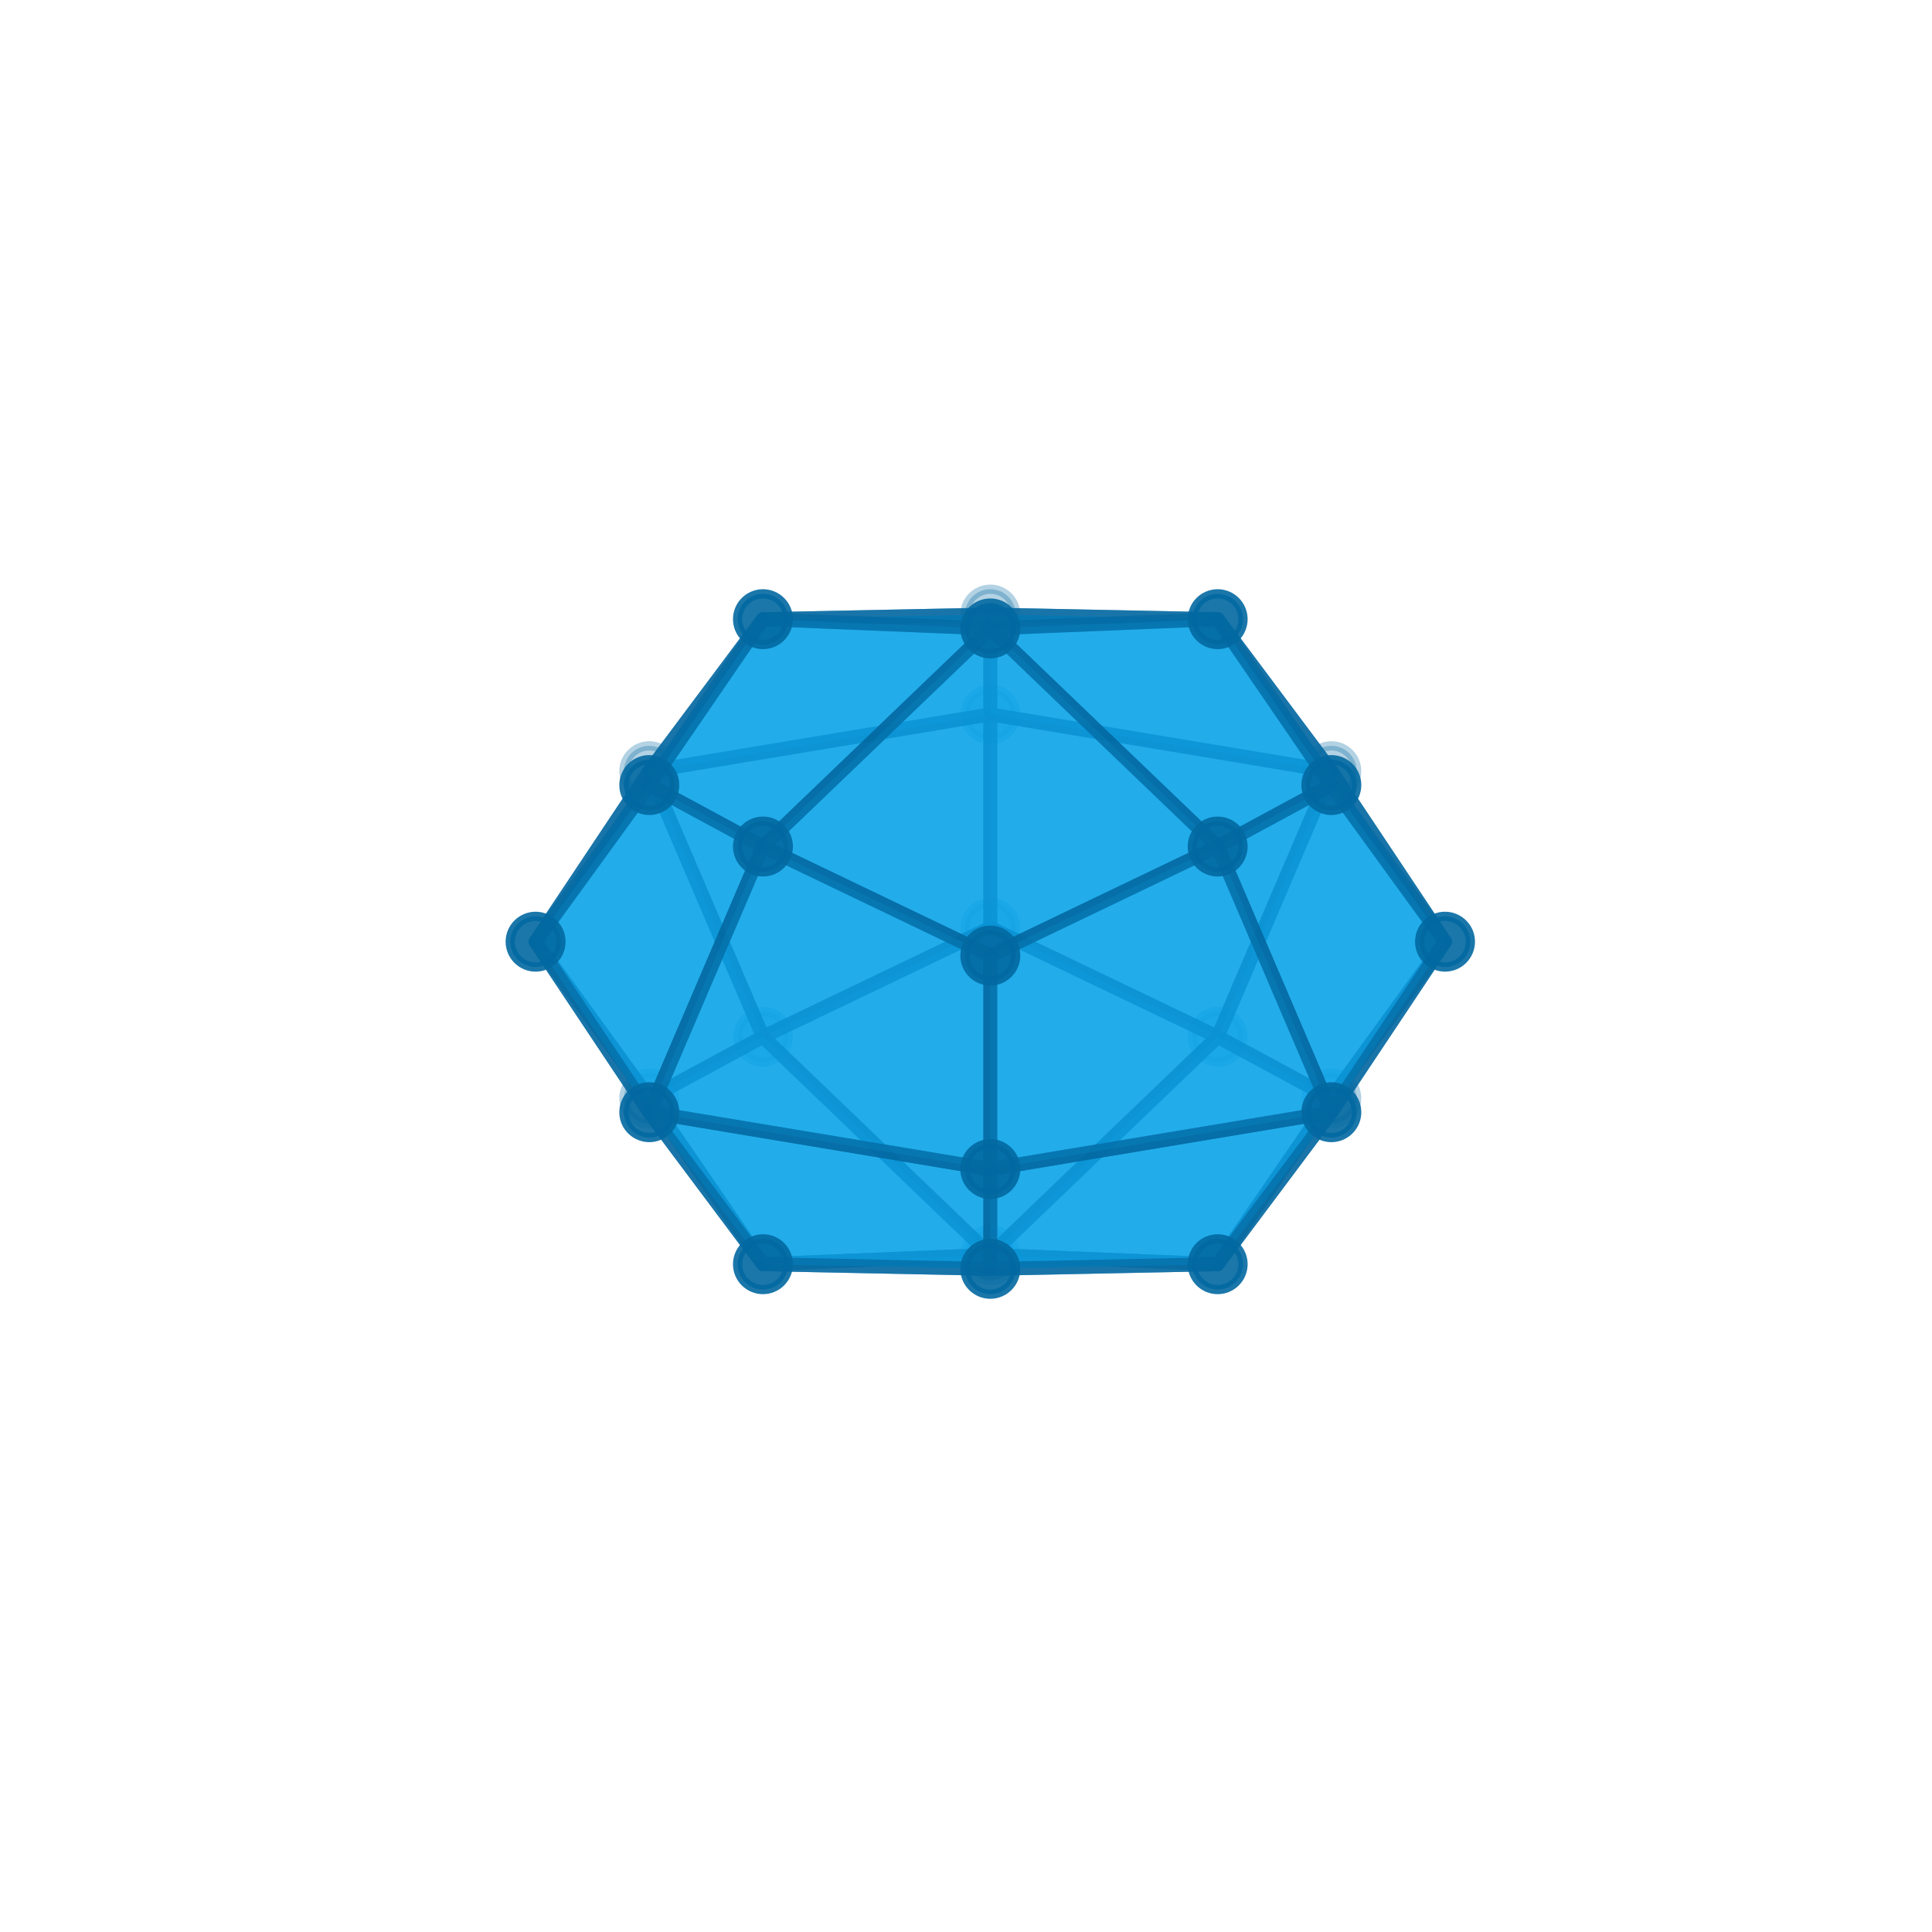
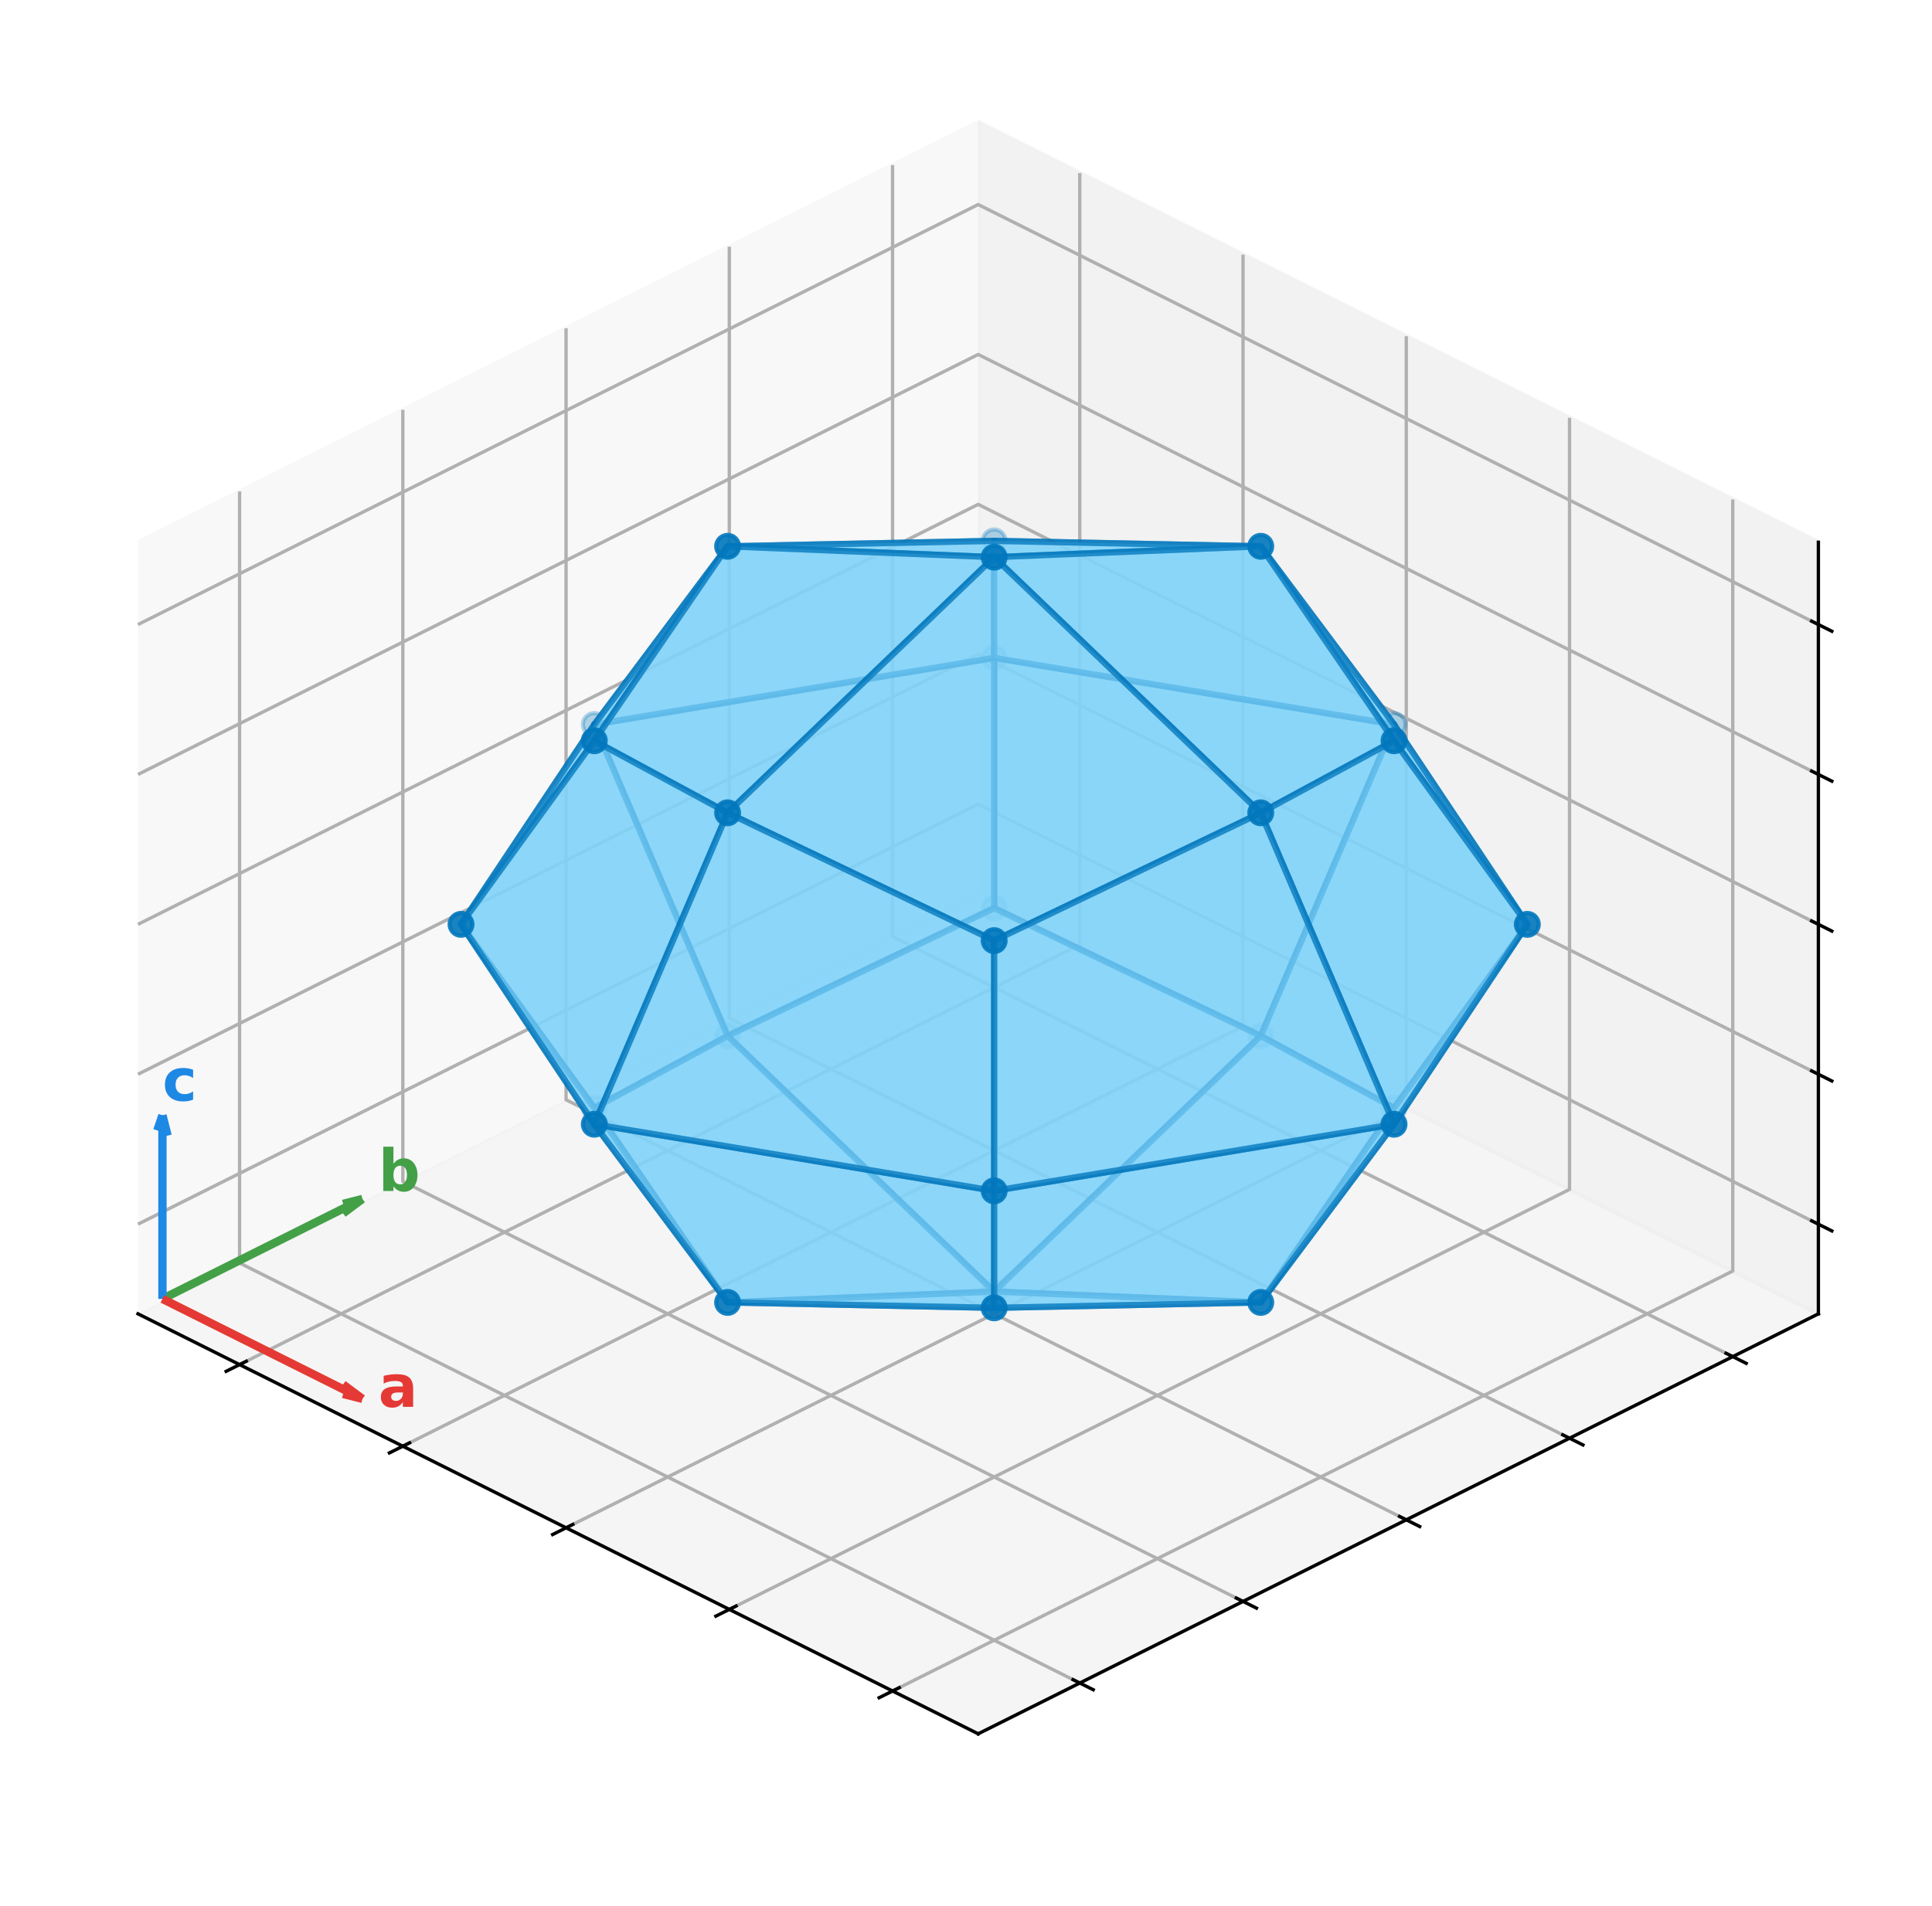
- <svg xmlns="http://www.w3.org/2000/svg" xmlns:xlink="http://www.w3.org/1999/xlink" width="208.8pt" height="208.8pt" viewBox="0 0 208.8 208.8" version="1.1">
+ <svg xmlns="http://www.w3.org/2000/svg" xmlns:xlink="http://www.w3.org/1999/xlink" width="464.059pt" height="457.92pt" viewBox="0 0 464.059 457.92" version="1.1">
  <defs>
    <style type="text/css">*{stroke-linejoin: round; stroke-linecap: butt}</style>
  </defs>
  <g id="figure_1">
    <g id="patch_1">
-       <path d="M 0 208.8  L 208.8 208.8  L 208.8 0  L 0 0  z " style="fill: #ffffff" />
+       <path d="M 0 457.92  L 464.059 457.92  L 464.059 0  L 0 0  z " style="fill: #ffffff" />
    </g>
    <g id="patch_2">
-       <path d="M 7.2 201.6  L 201.6 201.6  L 201.6 7.2  L 7.2 7.2  z " style="fill: #ffffff" />
+       <path d="M 7.2 450.72  L 450.72 450.72  L 450.72 7.2  L 7.2 7.2  z " style="fill: #ffffff" />
+     </g>
+     <g id="pane3d_1">
+       <g id="patch_3">
+         <path d="M 33.141 315.655  L 234.954 214.749  L 234.954 29.372  L 33.141 130.278  " style="fill: #f2f2f2; opacity: 0.5; stroke: #f2f2f2; stroke-linejoin: miter" />
+       </g>
+     </g>
+     <g id="pane3d_2">
+       <g id="patch_4">
+         <path d="M 234.954 214.749  L 436.766 315.655  L 436.766 130.278  L 234.954 29.372  " style="fill: #e6e6e6; opacity: 0.5; stroke: #e6e6e6; stroke-linejoin: miter" />
+       </g>
+     </g>
+     <g id="pane3d_3">
+       <g id="patch_5">
+         <path d="M 33.141 315.655  L 234.954 416.561  L 436.766 315.655  L 234.954 214.749  " style="fill: #ececec; opacity: 0.5; stroke: #ececec; stroke-linejoin: miter" />
+       </g>
+     </g>
+     <g id="grid3d_1">
+       <g id="Line3DCollection_1">
+         <path d="M 57.547 327.857  L 259.359 226.951  L 259.359 41.575  " style="fill: none; stroke: #b0b0b0; stroke-width: 0.8" />
+         <path d="M 96.758 347.463  L 298.57 246.557  L 298.57 61.18  " style="fill: none; stroke: #b0b0b0; stroke-width: 0.8" />
+         <path d="M 135.968 367.068  L 337.78 266.162  L 337.78 80.786  " style="fill: none; stroke: #b0b0b0; stroke-width: 0.8" />
+         <path d="M 175.179 386.673  L 376.991 285.767  L 376.991 100.391  " style="fill: none; stroke: #b0b0b0; stroke-width: 0.8" />
+         <path d="M 214.39 406.279  L 416.202 305.373  L 416.202 119.996  " style="fill: none; stroke: #b0b0b0; stroke-width: 0.8" />
+       </g>
+     </g>
+     <g id="grid3d_2">
+       <g id="Line3DCollection_2">
+         <path d="M 57.547 118.076  L 57.547 303.452  L 259.359 404.358  " style="fill: none; stroke: #b0b0b0; stroke-width: 0.8" />
+         <path d="M 96.758 98.47  L 96.758 283.846  L 298.57 384.753  " style="fill: none; stroke: #b0b0b0; stroke-width: 0.8" />
+         <path d="M 135.968 78.865  L 135.968 264.241  L 337.78 365.147  " style="fill: none; stroke: #b0b0b0; stroke-width: 0.8" />
+         <path d="M 175.179 59.26  L 175.179 244.636  L 376.991 345.542  " style="fill: none; stroke: #b0b0b0; stroke-width: 0.8" />
+         <path d="M 214.39 39.654  L 214.39 225.03  L 416.202 325.937  " style="fill: none; stroke: #b0b0b0; stroke-width: 0.8" />
+       </g>
+     </g>
+     <g id="grid3d_3">
+       <g id="Line3DCollection_3">
+         <path d="M 436.766 294.119  L 234.954 193.213  L 33.141 294.119  " style="fill: none; stroke: #b0b0b0; stroke-width: 0.8" />
+         <path d="M 436.766 258.102  L 234.954 157.195  L 33.141 258.102  " style="fill: none; stroke: #b0b0b0; stroke-width: 0.8" />
+         <path d="M 436.766 222.084  L 234.954 121.178  L 33.141 222.084  " style="fill: none; stroke: #b0b0b0; stroke-width: 0.8" />
+         <path d="M 436.766 186.067  L 234.954 85.161  L 33.141 186.067  " style="fill: none; stroke: #b0b0b0; stroke-width: 0.8" />
+         <path d="M 436.766 150.05  L 234.954 49.144  L 33.141 150.05  " style="fill: none; stroke: #b0b0b0; stroke-width: 0.8" />
+       </g>
+     </g>
+     <g id="axis3d_1">
+       <g id="line2d_1">
+         <path d="M 33.141 315.655  L 234.954 416.561  " style="fill: none; stroke: #000000; stroke-width: 0.8; stroke-linecap: square" />
+       </g>
+       <g id="xtick_1">
+         <g id="line2d_2">
+           <path d="M 59.162 327.05  L 54.318 329.472  " style="fill: none; stroke: #000000; stroke-width: 0.8; stroke-linecap: square" />
+         </g>
+       </g>
+       <g id="xtick_2">
+         <g id="line2d_3">
+           <path d="M 98.372 346.656  L 93.529 349.077  " style="fill: none; stroke: #000000; stroke-width: 0.8; stroke-linecap: square" />
+         </g>
+       </g>
+       <g id="xtick_3">
+         <g id="line2d_4">
+           <path d="M 137.583 366.261  L 132.739 368.683  " style="fill: none; stroke: #000000; stroke-width: 0.8; stroke-linecap: square" />
+         </g>
+       </g>
+       <g id="xtick_4">
+         <g id="line2d_5">
+           <path d="M 176.794 385.866  L 171.95 388.288  " style="fill: none; stroke: #000000; stroke-width: 0.8; stroke-linecap: square" />
+         </g>
+       </g>
+       <g id="xtick_5">
+         <g id="line2d_6">
+           <path d="M 216.004 405.472  L 211.161 407.893  " style="fill: none; stroke: #000000; stroke-width: 0.8; stroke-linecap: square" />
+         </g>
+       </g>
+     </g>
+     <g id="axis3d_2">
+       <g id="line2d_7">
+         <path d="M 436.766 315.655  L 234.954 416.561  " style="fill: none; stroke: #000000; stroke-width: 0.8; stroke-linecap: square" />
+       </g>
+       <g id="xtick_6">
+         <g id="line2d_8">
+           <path d="M 257.745 403.551  L 262.588 405.972  " style="fill: none; stroke: #000000; stroke-width: 0.8; stroke-linecap: square" />
+         </g>
+       </g>
+       <g id="xtick_7">
+         <g id="line2d_9">
+           <path d="M 296.955 383.945  L 301.799 386.367  " style="fill: none; stroke: #000000; stroke-width: 0.8; stroke-linecap: square" />
+         </g>
+       </g>
+       <g id="xtick_8">
+         <g id="line2d_10">
+           <path d="M 336.166 364.34  L 341.009 366.762  " style="fill: none; stroke: #000000; stroke-width: 0.8; stroke-linecap: square" />
+         </g>
+       </g>
+       <g id="xtick_9">
+         <g id="line2d_11">
+           <path d="M 375.377 344.735  L 380.22 347.156  " style="fill: none; stroke: #000000; stroke-width: 0.8; stroke-linecap: square" />
+         </g>
+       </g>
+       <g id="xtick_10">
+         <g id="line2d_12">
+           <path d="M 414.587 325.129  L 419.431 327.551  " style="fill: none; stroke: #000000; stroke-width: 0.8; stroke-linecap: square" />
+         </g>
+       </g>
+     </g>
+     <g id="axis3d_3">
+       <g id="line2d_13">
+         <path d="M 436.766 315.655  L 436.766 130.278  " style="fill: none; stroke: #000000; stroke-width: 0.8; stroke-linecap: square" />
+       </g>
+       <g id="xtick_11">
+         <g id="line2d_14">
+           <path d="M 435.151 293.312  L 439.995 295.733  " style="fill: none; stroke: #000000; stroke-width: 0.8; stroke-linecap: square" />
+         </g>
+       </g>
+       <g id="xtick_12">
+         <g id="line2d_15">
+           <path d="M 435.151 257.294  L 439.995 259.716  " style="fill: none; stroke: #000000; stroke-width: 0.8; stroke-linecap: square" />
+         </g>
+       </g>
+       <g id="xtick_13">
+         <g id="line2d_16">
+           <path d="M 435.151 221.277  L 439.995 223.699  " style="fill: none; stroke: #000000; stroke-width: 0.8; stroke-linecap: square" />
+         </g>
+       </g>
+       <g id="xtick_14">
+         <g id="line2d_17">
+           <path d="M 435.151 185.26  L 439.995 187.681  " style="fill: none; stroke: #000000; stroke-width: 0.8; stroke-linecap: square" />
+         </g>
+       </g>
+       <g id="xtick_15">
+         <g id="line2d_18">
+           <path d="M 435.151 149.242  L 439.995 151.664  " style="fill: none; stroke: #000000; stroke-width: 0.8; stroke-linecap: square" />
+         </g>
+       </g>
    </g>
    <g id="axes_1">
+       <g id="Line3DCollection_4">
+         <path d="M 87.042 288.061  L 39.019 312.073  " clip-path="url(#pd345ec976b)" style="fill: none; stroke: #43a047; stroke-width: 2" />
+         <path d="M 87.042 288.061  L 82.404 291.522  " clip-path="url(#pd345ec976b)" style="fill: none; stroke: #43a047; stroke-width: 2" />
+         <path d="M 87.042 288.061  L 82.404 289.239  " clip-path="url(#pd345ec976b)" style="fill: none; stroke: #43a047; stroke-width: 2" />
+       </g>
+       <g id="text_1">
+         <g style="fill: #e53935" transform="translate(90.88434 338.0052) scale(0.14 -0.14)">
+           <defs>
+             <path id="DejaVuSans-Bold-61" d="M 2106 1575  Q 1756 1575 1579 1456  Q 1403 1338 1403 1106  Q 1403 894 1545 773  Q 1688 653 1941 653  Q 2256 653 2472 879  Q 2688 1106 2688 1447  L 2688 1575  L 2106 1575  z M 3816 1997  L 3816 0  L 2688 0  L 2688 519  Q 2463 200 2181 54  Q 1900 -91 1497 -91  Q 953 -91 614 226  Q 275 544 275 1050  Q 275 1666 698 1953  Q 1122 2241 2028 2241  L 2688 2241  L 2688 2328  Q 2688 2594 2478 2717  Q 2269 2841 1825 2841  Q 1466 2841 1156 2769  Q 847 2697 581 2553  L 581 3406  Q 941 3494 1303 3539  Q 1666 3584 2028 3584  Q 2975 3584 3395 3211  Q 3816 2838 3816 1997  z " transform="scale(0.015625)" />
+           </defs>
+           <use xlink:href="#DejaVuSans-Bold-61" />
+         </g>
+       </g>
+       <g id="text_2">
+         <g style="fill: #43a047" transform="translate(90.88434 286.1403) scale(0.14 -0.14)">
+           <defs>
+             <path id="DejaVuSans-Bold-62" d="M 2400 722  Q 2759 722 2948 984  Q 3138 1247 3138 1747  Q 3138 2247 2948 2509  Q 2759 2772 2400 2772  Q 2041 2772 1848 2508  Q 1656 2244 1656 1747  Q 1656 1250 1848 986  Q 2041 722 2400 722  z M 1656 2988  Q 1888 3294 2169 3439  Q 2450 3584 2816 3584  Q 3463 3584 3878 3070  Q 4294 2556 4294 1747  Q 4294 938 3878 423  Q 3463 -91 2816 -91  Q 2450 -91 2169 54  Q 1888 200 1656 506  L 1656 0  L 538 0  L 538 4863  L 1656 4863  L 1656 2988  z " transform="scale(0.015625)" />
+           </defs>
+           <use xlink:href="#DejaVuSans-Bold-62" />
+         </g>
+       </g>
+       <g id="text_3">
+         <g style="fill: #1e88e5" transform="translate(39.01944 264.4318) scale(0.14 -0.14)">
+           <defs>
+             <path id="DejaVuSans-Bold-63" d="M 3366 3391  L 3366 2478  Q 3138 2634 2908 2709  Q 2678 2784 2431 2784  Q 1963 2784 1702 2511  Q 1441 2238 1441 1747  Q 1441 1256 1702 982  Q 1963 709 2431 709  Q 2694 709 2930 787  Q 3166 866 3366 1019  L 3366 103  Q 3103 6 2833 -42  Q 2563 -91 2291 -91  Q 1344 -91 809 395  Q 275 881 275 1747  Q 275 2613 809 3098  Q 1344 3584 2291 3584  Q 2566 3584 2833 3536  Q 3100 3488 3366 3391  z " transform="scale(0.015625)" />
+           </defs>
+           <use xlink:href="#DejaVuSans-Bold-63" />
+         </g>
+       </g>
+       <g id="Line3DCollection_5">
+         <path d="M 39.019 267.961  L 39.019 312.073  " clip-path="url(#pd345ec976b)" style="fill: none; stroke: #1e88e5; stroke-width: 2" />
+         <path d="M 39.019 267.961  L 37.777 271.6  " clip-path="url(#pd345ec976b)" style="fill: none; stroke: #1e88e5; stroke-width: 2" />
+         <path d="M 39.019 267.961  L 40.262 272.843  " clip-path="url(#pd345ec976b)" style="fill: none; stroke: #1e88e5; stroke-width: 2" />
+       </g>
      <g id="Path3DCollection_1">
        <defs>
-           <path id="C0_0_d2b2e48fdd" d="M 0 2.739  C 0.726 2.739 1.423 2.45 1.936 1.936  C 2.45 1.423 2.739 0.726 2.739 -0  C 2.739 -0.726 2.45 -1.423 1.936 -1.936  C 1.423 -2.45 0.726 -2.739 0 -2.739  C -0.726 -2.739 -1.423 -2.45 -1.936 -1.936  C -2.45 -1.423 -2.739 -0.726 -2.739 0  C -2.739 0.726 -2.45 1.423 -1.936 1.936  C -1.423 2.45 -0.726 2.739 0 2.739  z " />
+           <path id="C0_0_b1616b08b6" d="M 0 2.739  C 0.726 2.739 1.423 2.45 1.936 1.936  C 2.45 1.423 2.739 0.726 2.739 -0  C 2.739 -0.726 2.45 -1.423 1.936 -1.936  C 1.423 -2.45 0.726 -2.739 0 -2.739  C -0.726 -2.739 -1.423 -2.45 -1.936 -1.936  C -2.45 -1.423 -2.739 -0.726 -2.739 0  C -2.739 0.726 -2.45 1.423 -1.936 1.936  C -1.423 2.45 -0.726 2.739 0 2.739  z " />
        </defs>
-         <g clip-path="url(#pb81b22e1a6)">
-           <use xlink:href="#C0_0_d2b2e48fdd" x="107.027" y="77.202" style="fill: #0369a1; fill-opacity: 0.3; stroke: #0369a1; stroke-opacity: 0.3" />
-         </g>
-         <g clip-path="url(#pb81b22e1a6)">
-           <use xlink:href="#C0_0_d2b2e48fdd" x="107.027" y="100.272" style="fill: #0369a1; fill-opacity: 0.3; stroke: #0369a1; stroke-opacity: 0.3" />
-         </g>
-         <g clip-path="url(#pb81b22e1a6)">
-           <use xlink:href="#C0_0_d2b2e48fdd" x="131.598" y="112.057" style="fill: #0369a1; fill-opacity: 0.3; stroke: #0369a1; stroke-opacity: 0.3" />
-         </g>
-         <g clip-path="url(#pb81b22e1a6)">
-           <use xlink:href="#C0_0_d2b2e48fdd" x="82.456" y="112.057" style="fill: #0369a1; fill-opacity: 0.3; stroke: #0369a1; stroke-opacity: 0.3" />
-         </g>
-         <g clip-path="url(#pb81b22e1a6)">
-           <use xlink:href="#C0_0_d2b2e48fdd" x="143.884" y="83.345" style="fill: #0369a1; fill-opacity: 0.3; stroke: #0369a1; stroke-opacity: 0.3" />
-         </g>
-         <g clip-path="url(#pb81b22e1a6)">
-           <use xlink:href="#C0_0_d2b2e48fdd" x="70.17" y="83.345" style="fill: #0369a1; fill-opacity: 0.3; stroke: #0369a1; stroke-opacity: 0.3" />
-         </g>
-         <g clip-path="url(#pb81b22e1a6)">
-           <use xlink:href="#C0_0_d2b2e48fdd" x="107.027" y="66.417" style="fill: #0369a1; fill-opacity: 0.3; stroke: #0369a1; stroke-opacity: 0.3" />
-         </g>
-         <g clip-path="url(#pb81b22e1a6)">
-           <use xlink:href="#C0_0_d2b2e48fdd" x="107.027" y="135.628" style="fill: #0369a1; fill-opacity: 0.3; stroke: #0369a1; stroke-opacity: 0.3" />
-         </g>
-         <g clip-path="url(#pb81b22e1a6)">
-           <use xlink:href="#C0_0_d2b2e48fdd" x="143.884" y="118.701" style="fill: #0369a1; fill-opacity: 0.3; stroke: #0369a1; stroke-opacity: 0.3" />
-         </g>
-         <g clip-path="url(#pb81b22e1a6)">
-           <use xlink:href="#C0_0_d2b2e48fdd" x="70.17" y="118.701" style="fill: #0369a1; fill-opacity: 0.3; stroke: #0369a1; stroke-opacity: 0.3" />
-         </g>
+         <g clip-path="url(#pd345ec976b)">
+           <use xlink:href="#C0_0_b1616b08b6" x="238.795" y="158.054" style="fill: #0277bd; fill-opacity: 0.3; stroke: #0277bd; stroke-opacity: 0.3" />
+         </g>
+         <g clip-path="url(#pd345ec976b)">
+           <use xlink:href="#C0_0_b1616b08b6" x="238.795" y="218.173" style="fill: #0277bd; fill-opacity: 0.3; stroke: #0277bd; stroke-opacity: 0.3" />
+         </g>
+         <g clip-path="url(#pd345ec976b)">
+           <use xlink:href="#C0_0_b1616b08b6" x="302.826" y="248.885" style="fill: #0277bd; fill-opacity: 0.3; stroke: #0277bd; stroke-opacity: 0.3" />
+         </g>
+         <g clip-path="url(#pd345ec976b)">
+           <use xlink:href="#C0_0_b1616b08b6" x="174.765" y="248.885" style="fill: #0277bd; fill-opacity: 0.3; stroke: #0277bd; stroke-opacity: 0.3" />
+         </g>
+         <g clip-path="url(#pd345ec976b)">
+           <use xlink:href="#C0_0_b1616b08b6" x="334.841" y="174.061" style="fill: #0277bd; fill-opacity: 0.3; stroke: #0277bd; stroke-opacity: 0.3" />
+         </g>
+         <g clip-path="url(#pd345ec976b)">
+           <use xlink:href="#C0_0_b1616b08b6" x="142.749" y="174.061" style="fill: #0277bd; fill-opacity: 0.3; stroke: #0277bd; stroke-opacity: 0.3" />
+         </g>
+         <g clip-path="url(#pd345ec976b)">
+           <use xlink:href="#C0_0_b1616b08b6" x="238.795" y="129.949" style="fill: #0277bd; fill-opacity: 0.3; stroke: #0277bd; stroke-opacity: 0.3" />
+         </g>
+         <g clip-path="url(#pd345ec976b)">
+           <use xlink:href="#C0_0_b1616b08b6" x="238.795" y="310.308" style="fill: #0277bd; fill-opacity: 0.3; stroke: #0277bd; stroke-opacity: 0.3" />
+         </g>
+         <g clip-path="url(#pd345ec976b)">
+           <use xlink:href="#C0_0_b1616b08b6" x="334.841" y="266.196" style="fill: #0277bd; fill-opacity: 0.3; stroke: #0277bd; stroke-opacity: 0.3" />
+         </g>
+         <g clip-path="url(#pd345ec976b)">
+           <use xlink:href="#C0_0_b1616b08b6" x="142.749" y="266.196" style="fill: #0277bd; fill-opacity: 0.3; stroke: #0277bd; stroke-opacity: 0.3" />
+         </g>
+       </g>
+       <g id="Line3DCollection_6">
+         <path d="M 87.042 336.084  L 39.019 312.073  " clip-path="url(#pd345ec976b)" style="fill: none; stroke: #e53935; stroke-width: 2" />
+         <path d="M 87.042 336.084  L 82.404 334.907  " clip-path="url(#pd345ec976b)" style="fill: none; stroke: #e53935; stroke-width: 2" />
+         <path d="M 87.042 336.084  L 82.404 332.623  " clip-path="url(#pd345ec976b)" style="fill: none; stroke: #e53935; stroke-width: 2" />
      </g>
      <g id="Poly3DCollection_1">
-         <path d="M 107.027 77.202  L 107.027 100.272  L 82.456 112.057  L 70.17 83.345  z " clip-path="url(#pb81b22e1a6)" style="fill: #0ea5e9; fill-opacity: 0.7; stroke: #0369a1; stroke-opacity: 0.7; stroke-width: 1.5" />
-         <path d="M 143.884 83.345  L 131.598 112.057  L 107.027 100.272  L 107.027 77.202  z " clip-path="url(#pb81b22e1a6)" style="fill: #0ea5e9; fill-opacity: 0.7; stroke: #0369a1; stroke-opacity: 0.7; stroke-width: 1.5" />
-         <path d="M 107.027 135.628  L 82.456 112.057  L 107.027 100.272  L 131.598 112.057  z " clip-path="url(#pb81b22e1a6)" style="fill: #0ea5e9; fill-opacity: 0.7; stroke: #0369a1; stroke-opacity: 0.7; stroke-width: 1.5" />
-         <path d="M 107.027 66.417  L 107.027 77.202  L 70.17 83.345  L 82.456 66.917  z " clip-path="url(#pb81b22e1a6)" style="fill: #0ea5e9; fill-opacity: 0.7; stroke: #0369a1; stroke-opacity: 0.7; stroke-width: 1.5" />
-         <path d="M 143.884 83.345  L 107.027 77.202  L 107.027 66.417  L 131.598 66.917  z " clip-path="url(#pb81b22e1a6)" style="fill: #0ea5e9; fill-opacity: 0.7; stroke: #0369a1; stroke-opacity: 0.7; stroke-width: 1.5" />
-         <path d="M 70.17 83.345  L 82.456 112.057  L 70.17 118.701  L 57.884 101.773  z " clip-path="url(#pb81b22e1a6)" style="fill: #0ea5e9; fill-opacity: 0.7; stroke: #0369a1; stroke-opacity: 0.7; stroke-width: 1.5" />
-         <path d="M 156.17 101.773  L 143.884 118.701  L 131.598 112.057  L 143.884 83.345  z " clip-path="url(#pb81b22e1a6)" style="fill: #0ea5e9; fill-opacity: 0.7; stroke: #0369a1; stroke-opacity: 0.7; stroke-width: 1.5" />
-         <path d="M 82.456 136.629  L 70.17 118.701  L 82.456 112.057  L 107.027 135.628  z " clip-path="url(#pb81b22e1a6)" style="fill: #0ea5e9; fill-opacity: 0.7; stroke: #0369a1; stroke-opacity: 0.7; stroke-width: 1.5" />
-         <path d="M 143.884 118.701  L 131.598 136.629  L 107.027 135.628  L 131.598 112.057  z " clip-path="url(#pb81b22e1a6)" style="fill: #0ea5e9; fill-opacity: 0.7; stroke: #0369a1; stroke-opacity: 0.7; stroke-width: 1.5" />
-         <path d="M 82.456 66.917  L 70.17 83.345  L 57.884 101.773  L 70.17 84.845  z " clip-path="url(#pb81b22e1a6)" style="fill: #0ea5e9; fill-opacity: 0.7; stroke: #0369a1; stroke-opacity: 0.7; stroke-width: 1.5" />
-         <path d="M 143.884 84.845  L 156.17 101.773  L 143.884 83.345  L 131.598 66.917  z " clip-path="url(#pb81b22e1a6)" style="fill: #0ea5e9; fill-opacity: 0.7; stroke: #0369a1; stroke-opacity: 0.7; stroke-width: 1.5" />
-         <path d="M 131.598 66.917  L 107.027 66.417  L 82.456 66.917  L 107.027 67.918  z " clip-path="url(#pb81b22e1a6)" style="fill: #0ea5e9; fill-opacity: 0.7; stroke: #0369a1; stroke-opacity: 0.7; stroke-width: 1.5" />
-         <path d="M 107.027 137.129  L 82.456 136.629  L 107.027 135.628  L 131.598 136.629  z " clip-path="url(#pb81b22e1a6)" style="fill: #0ea5e9; fill-opacity: 0.7; stroke: #0369a1; stroke-opacity: 0.7; stroke-width: 1.5" />
-         <path d="M 143.884 120.201  L 131.598 136.629  L 143.884 118.701  L 156.17 101.773  z " clip-path="url(#pb81b22e1a6)" style="fill: #0ea5e9; fill-opacity: 0.7; stroke: #0369a1; stroke-opacity: 0.7; stroke-width: 1.5" />
-         <path d="M 82.456 136.629  L 70.17 120.201  L 57.884 101.773  L 70.17 118.701  z " clip-path="url(#pb81b22e1a6)" style="fill: #0ea5e9; fill-opacity: 0.7; stroke: #0369a1; stroke-opacity: 0.7; stroke-width: 1.5" />
-         <path d="M 107.027 67.918  L 82.456 66.917  L 70.17 84.845  L 82.456 91.488  z " clip-path="url(#pb81b22e1a6)" style="fill: #0ea5e9; fill-opacity: 0.7; stroke: #0369a1; stroke-opacity: 0.7; stroke-width: 1.5" />
-         <path d="M 131.598 66.917  L 107.027 67.918  L 131.598 91.488  L 143.884 84.845  z " clip-path="url(#pb81b22e1a6)" style="fill: #0ea5e9; fill-opacity: 0.7; stroke: #0369a1; stroke-opacity: 0.7; stroke-width: 1.5" />
-         <path d="M 70.17 120.201  L 82.456 91.488  L 70.17 84.845  L 57.884 101.773  z " clip-path="url(#pb81b22e1a6)" style="fill: #0ea5e9; fill-opacity: 0.7; stroke: #0369a1; stroke-opacity: 0.7; stroke-width: 1.5" />
-         <path d="M 131.598 91.488  L 143.884 120.201  L 156.17 101.773  L 143.884 84.845  z " clip-path="url(#pb81b22e1a6)" style="fill: #0ea5e9; fill-opacity: 0.7; stroke: #0369a1; stroke-opacity: 0.7; stroke-width: 1.5" />
-         <path d="M 82.456 136.629  L 107.027 137.129  L 107.027 126.344  L 70.17 120.201  z " clip-path="url(#pb81b22e1a6)" style="fill: #0ea5e9; fill-opacity: 0.7; stroke: #0369a1; stroke-opacity: 0.7; stroke-width: 1.5" />
-         <path d="M 143.884 120.201  L 107.027 126.344  L 107.027 137.129  L 131.598 136.629  z " clip-path="url(#pb81b22e1a6)" style="fill: #0ea5e9; fill-opacity: 0.7; stroke: #0369a1; stroke-opacity: 0.7; stroke-width: 1.5" />
-         <path d="M 107.027 67.918  L 82.456 91.488  L 107.027 103.274  L 131.598 91.488  z " clip-path="url(#pb81b22e1a6)" style="fill: #0ea5e9; fill-opacity: 0.7; stroke: #0369a1; stroke-opacity: 0.7; stroke-width: 1.5" />
-         <path d="M 107.027 126.344  L 107.027 103.274  L 82.456 91.488  L 70.17 120.201  z " clip-path="url(#pb81b22e1a6)" style="fill: #0ea5e9; fill-opacity: 0.7; stroke: #0369a1; stroke-opacity: 0.7; stroke-width: 1.5" />
-         <path d="M 131.598 91.488  L 107.027 103.274  L 107.027 126.344  L 143.884 120.201  z " clip-path="url(#pb81b22e1a6)" style="fill: #0ea5e9; fill-opacity: 0.7; stroke: #0369a1; stroke-opacity: 0.7; stroke-width: 1.5" />
+         <path d="M 334.841 174.061  L 302.826 248.885  L 238.795 218.173  L 238.795 158.054  z " clip-path="url(#pd345ec976b)" style="fill: #81d4fa; fill-opacity: 0.7; stroke: #0277bd; stroke-opacity: 0.7; stroke-width: 1.5" />
+         <path d="M 238.795 158.054  L 238.795 218.173  L 174.765 248.885  L 142.749 174.061  z " clip-path="url(#pd345ec976b)" style="fill: #81d4fa; fill-opacity: 0.7; stroke: #0277bd; stroke-opacity: 0.7; stroke-width: 1.5" />
+         <path d="M 238.795 310.308  L 174.765 248.885  L 238.795 218.173  L 302.826 248.885  z " clip-path="url(#pd345ec976b)" style="fill: #81d4fa; fill-opacity: 0.7; stroke: #0277bd; stroke-opacity: 0.7; stroke-width: 1.5" />
+         <path d="M 238.795 129.949  L 238.795 158.054  L 142.749 174.061  L 174.765 131.253  z " clip-path="url(#pd345ec976b)" style="fill: #81d4fa; fill-opacity: 0.7; stroke: #0277bd; stroke-opacity: 0.7; stroke-width: 1.5" />
+         <path d="M 334.841 174.061  L 238.795 158.054  L 238.795 129.949  L 302.826 131.253  z " clip-path="url(#pd345ec976b)" style="fill: #81d4fa; fill-opacity: 0.7; stroke: #0277bd; stroke-opacity: 0.7; stroke-width: 1.5" />
+         <path d="M 142.749 174.061  L 174.765 248.885  L 142.749 266.196  L 110.734 222.084  z " clip-path="url(#pd345ec976b)" style="fill: #81d4fa; fill-opacity: 0.7; stroke: #0277bd; stroke-opacity: 0.7; stroke-width: 1.5" />
+         <path d="M 366.857 222.084  L 334.841 266.196  L 302.826 248.885  L 334.841 174.061  z " clip-path="url(#pd345ec976b)" style="fill: #81d4fa; fill-opacity: 0.7; stroke: #0277bd; stroke-opacity: 0.7; stroke-width: 1.5" />
+         <path d="M 174.765 312.916  L 142.749 266.196  L 174.765 248.885  L 238.795 310.308  z " clip-path="url(#pd345ec976b)" style="fill: #81d4fa; fill-opacity: 0.7; stroke: #0277bd; stroke-opacity: 0.7; stroke-width: 1.5" />
+         <path d="M 334.841 266.196  L 302.826 312.916  L 238.795 310.308  L 302.826 248.885  z " clip-path="url(#pd345ec976b)" style="fill: #81d4fa; fill-opacity: 0.7; stroke: #0277bd; stroke-opacity: 0.7; stroke-width: 1.5" />
+         <path d="M 174.765 131.253  L 142.749 174.061  L 110.734 222.084  L 142.749 177.972  z " clip-path="url(#pd345ec976b)" style="fill: #81d4fa; fill-opacity: 0.7; stroke: #0277bd; stroke-opacity: 0.7; stroke-width: 1.5" />
+         <path d="M 334.841 177.972  L 366.857 222.084  L 334.841 174.061  L 302.826 131.253  z " clip-path="url(#pd345ec976b)" style="fill: #81d4fa; fill-opacity: 0.7; stroke: #0277bd; stroke-opacity: 0.7; stroke-width: 1.5" />
+         <path d="M 302.826 131.253  L 238.795 129.949  L 174.765 131.253  L 238.795 133.86  z " clip-path="url(#pd345ec976b)" style="fill: #81d4fa; fill-opacity: 0.7; stroke: #0277bd; stroke-opacity: 0.7; stroke-width: 1.5" />
+         <path d="M 238.795 314.219  L 174.765 312.916  L 238.795 310.308  L 302.826 312.916  z " clip-path="url(#pd345ec976b)" style="fill: #81d4fa; fill-opacity: 0.7; stroke: #0277bd; stroke-opacity: 0.7; stroke-width: 1.5" />
+         <path d="M 334.841 270.107  L 302.826 312.916  L 334.841 266.196  L 366.857 222.084  z " clip-path="url(#pd345ec976b)" style="fill: #81d4fa; fill-opacity: 0.7; stroke: #0277bd; stroke-opacity: 0.7; stroke-width: 1.5" />
+         <path d="M 174.765 312.916  L 142.749 270.107  L 110.734 222.084  L 142.749 266.196  z " clip-path="url(#pd345ec976b)" style="fill: #81d4fa; fill-opacity: 0.7; stroke: #0277bd; stroke-opacity: 0.7; stroke-width: 1.5" />
+         <path d="M 238.795 133.86  L 174.765 131.253  L 142.749 177.972  L 174.765 195.284  z " clip-path="url(#pd345ec976b)" style="fill: #81d4fa; fill-opacity: 0.7; stroke: #0277bd; stroke-opacity: 0.7; stroke-width: 1.5" />
+         <path d="M 302.826 131.253  L 238.795 133.86  L 302.826 195.284  L 334.841 177.972  z " clip-path="url(#pd345ec976b)" style="fill: #81d4fa; fill-opacity: 0.7; stroke: #0277bd; stroke-opacity: 0.7; stroke-width: 1.5" />
+         <path d="M 142.749 270.107  L 174.765 195.284  L 142.749 177.972  L 110.734 222.084  z " clip-path="url(#pd345ec976b)" style="fill: #81d4fa; fill-opacity: 0.7; stroke: #0277bd; stroke-opacity: 0.7; stroke-width: 1.5" />
+         <path d="M 302.826 195.284  L 334.841 270.107  L 366.857 222.084  L 334.841 177.972  z " clip-path="url(#pd345ec976b)" style="fill: #81d4fa; fill-opacity: 0.7; stroke: #0277bd; stroke-opacity: 0.7; stroke-width: 1.5" />
+         <path d="M 174.765 312.916  L 238.795 314.219  L 238.795 286.115  L 142.749 270.107  z " clip-path="url(#pd345ec976b)" style="fill: #81d4fa; fill-opacity: 0.7; stroke: #0277bd; stroke-opacity: 0.7; stroke-width: 1.5" />
+         <path d="M 334.841 270.107  L 238.795 286.115  L 238.795 314.219  L 302.826 312.916  z " clip-path="url(#pd345ec976b)" style="fill: #81d4fa; fill-opacity: 0.7; stroke: #0277bd; stroke-opacity: 0.7; stroke-width: 1.5" />
+         <path d="M 238.795 133.86  L 174.765 195.284  L 238.795 225.995  L 302.826 195.284  z " clip-path="url(#pd345ec976b)" style="fill: #81d4fa; fill-opacity: 0.7; stroke: #0277bd; stroke-opacity: 0.7; stroke-width: 1.5" />
+         <path d="M 238.795 286.115  L 238.795 225.995  L 174.765 195.284  L 142.749 270.107  z " clip-path="url(#pd345ec976b)" style="fill: #81d4fa; fill-opacity: 0.7; stroke: #0277bd; stroke-opacity: 0.7; stroke-width: 1.5" />
+         <path d="M 302.826 195.284  L 238.795 225.995  L 238.795 286.115  L 334.841 270.107  z " clip-path="url(#pd345ec976b)" style="fill: #81d4fa; fill-opacity: 0.7; stroke: #0277bd; stroke-opacity: 0.7; stroke-width: 1.5" />
      </g>
      <g id="Path3DCollection_2">
        <defs>
-           <path id="C1_0_a85debf17f" d="M 0 2.739  C 0.726 2.739 1.423 2.45 1.936 1.936  C 2.45 1.423 2.739 0.726 2.739 -0  C 2.739 -0.726 2.45 -1.423 1.936 -1.936  C 1.423 -2.45 0.726 -2.739 0 -2.739  C -0.726 -2.739 -1.423 -2.45 -1.936 -1.936  C -2.45 -1.423 -2.739 -0.726 -2.739 0  C -2.739 0.726 -2.45 1.423 -1.936 1.936  C -1.423 2.45 -0.726 2.739 0 2.739  z " />
+           <path id="C1_0_2c1bdaf9ab" d="M 0 2.739  C 0.726 2.739 1.423 2.45 1.936 1.936  C 2.45 1.423 2.739 0.726 2.739 -0  C 2.739 -0.726 2.45 -1.423 1.936 -1.936  C 1.423 -2.45 0.726 -2.739 0 -2.739  C -0.726 -2.739 -1.423 -2.45 -1.936 -1.936  C -2.45 -1.423 -2.739 -0.726 -2.739 0  C -2.739 0.726 -2.45 1.423 -1.936 1.936  C -1.423 2.45 -0.726 2.739 0 2.739  z " />
        </defs>
-         <g clip-path="url(#pb81b22e1a6)">
-           <use xlink:href="#C1_0_a85debf17f" x="131.598" y="66.917" style="fill: #0369a1; fill-opacity: 0.9; stroke: #0369a1; stroke-opacity: 0.9" />
-         </g>
-         <g clip-path="url(#pb81b22e1a6)">
-           <use xlink:href="#C1_0_a85debf17f" x="82.456" y="66.917" style="fill: #0369a1; fill-opacity: 0.9; stroke: #0369a1; stroke-opacity: 0.9" />
-         </g>
-         <g clip-path="url(#pb81b22e1a6)">
-           <use xlink:href="#C1_0_a85debf17f" x="156.17" y="101.773" style="fill: #0369a1; fill-opacity: 0.9; stroke: #0369a1; stroke-opacity: 0.9" />
-         </g>
-         <g clip-path="url(#pb81b22e1a6)">
-           <use xlink:href="#C1_0_a85debf17f" x="57.884" y="101.773" style="fill: #0369a1; fill-opacity: 0.9; stroke: #0369a1; stroke-opacity: 0.9" />
-         </g>
-         <g clip-path="url(#pb81b22e1a6)">
-           <use xlink:href="#C1_0_a85debf17f" x="131.598" y="136.629" style="fill: #0369a1; fill-opacity: 0.9; stroke: #0369a1; stroke-opacity: 0.9" />
-         </g>
-         <g clip-path="url(#pb81b22e1a6)">
-           <use xlink:href="#C1_0_a85debf17f" x="82.456" y="136.629" style="fill: #0369a1; fill-opacity: 0.9; stroke: #0369a1; stroke-opacity: 0.9" />
-         </g>
-         <g clip-path="url(#pb81b22e1a6)">
-           <use xlink:href="#C1_0_a85debf17f" x="143.884" y="84.845" style="fill: #0369a1; fill-opacity: 0.9; stroke: #0369a1; stroke-opacity: 0.9" />
-         </g>
-         <g clip-path="url(#pb81b22e1a6)">
-           <use xlink:href="#C1_0_a85debf17f" x="70.17" y="84.845" style="fill: #0369a1; fill-opacity: 0.9; stroke: #0369a1; stroke-opacity: 0.9" />
-         </g>
-         <g clip-path="url(#pb81b22e1a6)">
-           <use xlink:href="#C1_0_a85debf17f" x="107.027" y="67.918" style="fill: #0369a1; fill-opacity: 0.9; stroke: #0369a1; stroke-opacity: 0.9" />
-         </g>
-         <g clip-path="url(#pb81b22e1a6)">
-           <use xlink:href="#C1_0_a85debf17f" x="107.027" y="137.129" style="fill: #0369a1; fill-opacity: 0.9; stroke: #0369a1; stroke-opacity: 0.9" />
-         </g>
-         <g clip-path="url(#pb81b22e1a6)">
-           <use xlink:href="#C1_0_a85debf17f" x="143.884" y="120.201" style="fill: #0369a1; fill-opacity: 0.9; stroke: #0369a1; stroke-opacity: 0.9" />
-         </g>
-         <g clip-path="url(#pb81b22e1a6)">
-           <use xlink:href="#C1_0_a85debf17f" x="70.17" y="120.201" style="fill: #0369a1; fill-opacity: 0.9; stroke: #0369a1; stroke-opacity: 0.9" />
-         </g>
-         <g clip-path="url(#pb81b22e1a6)">
-           <use xlink:href="#C1_0_a85debf17f" x="131.598" y="91.488" style="fill: #0369a1; fill-opacity: 0.9; stroke: #0369a1; stroke-opacity: 0.9" />
-         </g>
-         <g clip-path="url(#pb81b22e1a6)">
-           <use xlink:href="#C1_0_a85debf17f" x="82.456" y="91.488" style="fill: #0369a1; fill-opacity: 0.9; stroke: #0369a1; stroke-opacity: 0.9" />
-         </g>
-         <g clip-path="url(#pb81b22e1a6)">
-           <use xlink:href="#C1_0_a85debf17f" x="107.027" y="103.274" style="fill: #0369a1; fill-opacity: 0.9; stroke: #0369a1; stroke-opacity: 0.9" />
-         </g>
-         <g clip-path="url(#pb81b22e1a6)">
-           <use xlink:href="#C1_0_a85debf17f" x="107.027" y="126.344" style="fill: #0369a1; fill-opacity: 0.9; stroke: #0369a1; stroke-opacity: 0.9" />
+         <g clip-path="url(#pd345ec976b)">
+           <use xlink:href="#C1_0_2c1bdaf9ab" x="302.826" y="131.253" style="fill: #0277bd; fill-opacity: 0.9; stroke: #0277bd; stroke-opacity: 0.9" />
+         </g>
+         <g clip-path="url(#pd345ec976b)">
+           <use xlink:href="#C1_0_2c1bdaf9ab" x="174.765" y="131.253" style="fill: #0277bd; fill-opacity: 0.9; stroke: #0277bd; stroke-opacity: 0.9" />
+         </g>
+         <g clip-path="url(#pd345ec976b)">
+           <use xlink:href="#C1_0_2c1bdaf9ab" x="366.857" y="222.084" style="fill: #0277bd; fill-opacity: 0.9; stroke: #0277bd; stroke-opacity: 0.9" />
+         </g>
+         <g clip-path="url(#pd345ec976b)">
+           <use xlink:href="#C1_0_2c1bdaf9ab" x="110.734" y="222.084" style="fill: #0277bd; fill-opacity: 0.9; stroke: #0277bd; stroke-opacity: 0.9" />
+         </g>
+         <g clip-path="url(#pd345ec976b)">
+           <use xlink:href="#C1_0_2c1bdaf9ab" x="302.826" y="312.916" style="fill: #0277bd; fill-opacity: 0.9; stroke: #0277bd; stroke-opacity: 0.9" />
+         </g>
+         <g clip-path="url(#pd345ec976b)">
+           <use xlink:href="#C1_0_2c1bdaf9ab" x="174.765" y="312.916" style="fill: #0277bd; fill-opacity: 0.9; stroke: #0277bd; stroke-opacity: 0.9" />
+         </g>
+         <g clip-path="url(#pd345ec976b)">
+           <use xlink:href="#C1_0_2c1bdaf9ab" x="334.841" y="177.972" style="fill: #0277bd; fill-opacity: 0.9; stroke: #0277bd; stroke-opacity: 0.9" />
+         </g>
+         <g clip-path="url(#pd345ec976b)">
+           <use xlink:href="#C1_0_2c1bdaf9ab" x="142.749" y="177.972" style="fill: #0277bd; fill-opacity: 0.9; stroke: #0277bd; stroke-opacity: 0.9" />
+         </g>
+         <g clip-path="url(#pd345ec976b)">
+           <use xlink:href="#C1_0_2c1bdaf9ab" x="238.795" y="133.86" style="fill: #0277bd; fill-opacity: 0.9; stroke: #0277bd; stroke-opacity: 0.9" />
+         </g>
+         <g clip-path="url(#pd345ec976b)">
+           <use xlink:href="#C1_0_2c1bdaf9ab" x="238.795" y="314.219" style="fill: #0277bd; fill-opacity: 0.9; stroke: #0277bd; stroke-opacity: 0.9" />
+         </g>
+         <g clip-path="url(#pd345ec976b)">
+           <use xlink:href="#C1_0_2c1bdaf9ab" x="334.841" y="270.107" style="fill: #0277bd; fill-opacity: 0.9; stroke: #0277bd; stroke-opacity: 0.9" />
+         </g>
+         <g clip-path="url(#pd345ec976b)">
+           <use xlink:href="#C1_0_2c1bdaf9ab" x="142.749" y="270.107" style="fill: #0277bd; fill-opacity: 0.9; stroke: #0277bd; stroke-opacity: 0.9" />
+         </g>
+         <g clip-path="url(#pd345ec976b)">
+           <use xlink:href="#C1_0_2c1bdaf9ab" x="302.826" y="195.284" style="fill: #0277bd; fill-opacity: 0.9; stroke: #0277bd; stroke-opacity: 0.9" />
+         </g>
+         <g clip-path="url(#pd345ec976b)">
+           <use xlink:href="#C1_0_2c1bdaf9ab" x="174.765" y="195.284" style="fill: #0277bd; fill-opacity: 0.9; stroke: #0277bd; stroke-opacity: 0.9" />
+         </g>
+         <g clip-path="url(#pd345ec976b)">
+           <use xlink:href="#C1_0_2c1bdaf9ab" x="238.795" y="225.995" style="fill: #0277bd; fill-opacity: 0.9; stroke: #0277bd; stroke-opacity: 0.9" />
+         </g>
+         <g clip-path="url(#pd345ec976b)">
+           <use xlink:href="#C1_0_2c1bdaf9ab" x="238.795" y="286.115" style="fill: #0277bd; fill-opacity: 0.9; stroke: #0277bd; stroke-opacity: 0.9" />
        </g>
      </g>
    </g>
  </g>
  <defs>
-     <clipPath id="pb81b22e1a6">
-       <rect x="7.2" y="7.2" width="194.4" height="194.4" />
+     <clipPath id="pd345ec976b">
+       <rect x="7.2" y="7.2" width="443.52" height="443.52" />
    </clipPath>
  </defs>
</svg>
